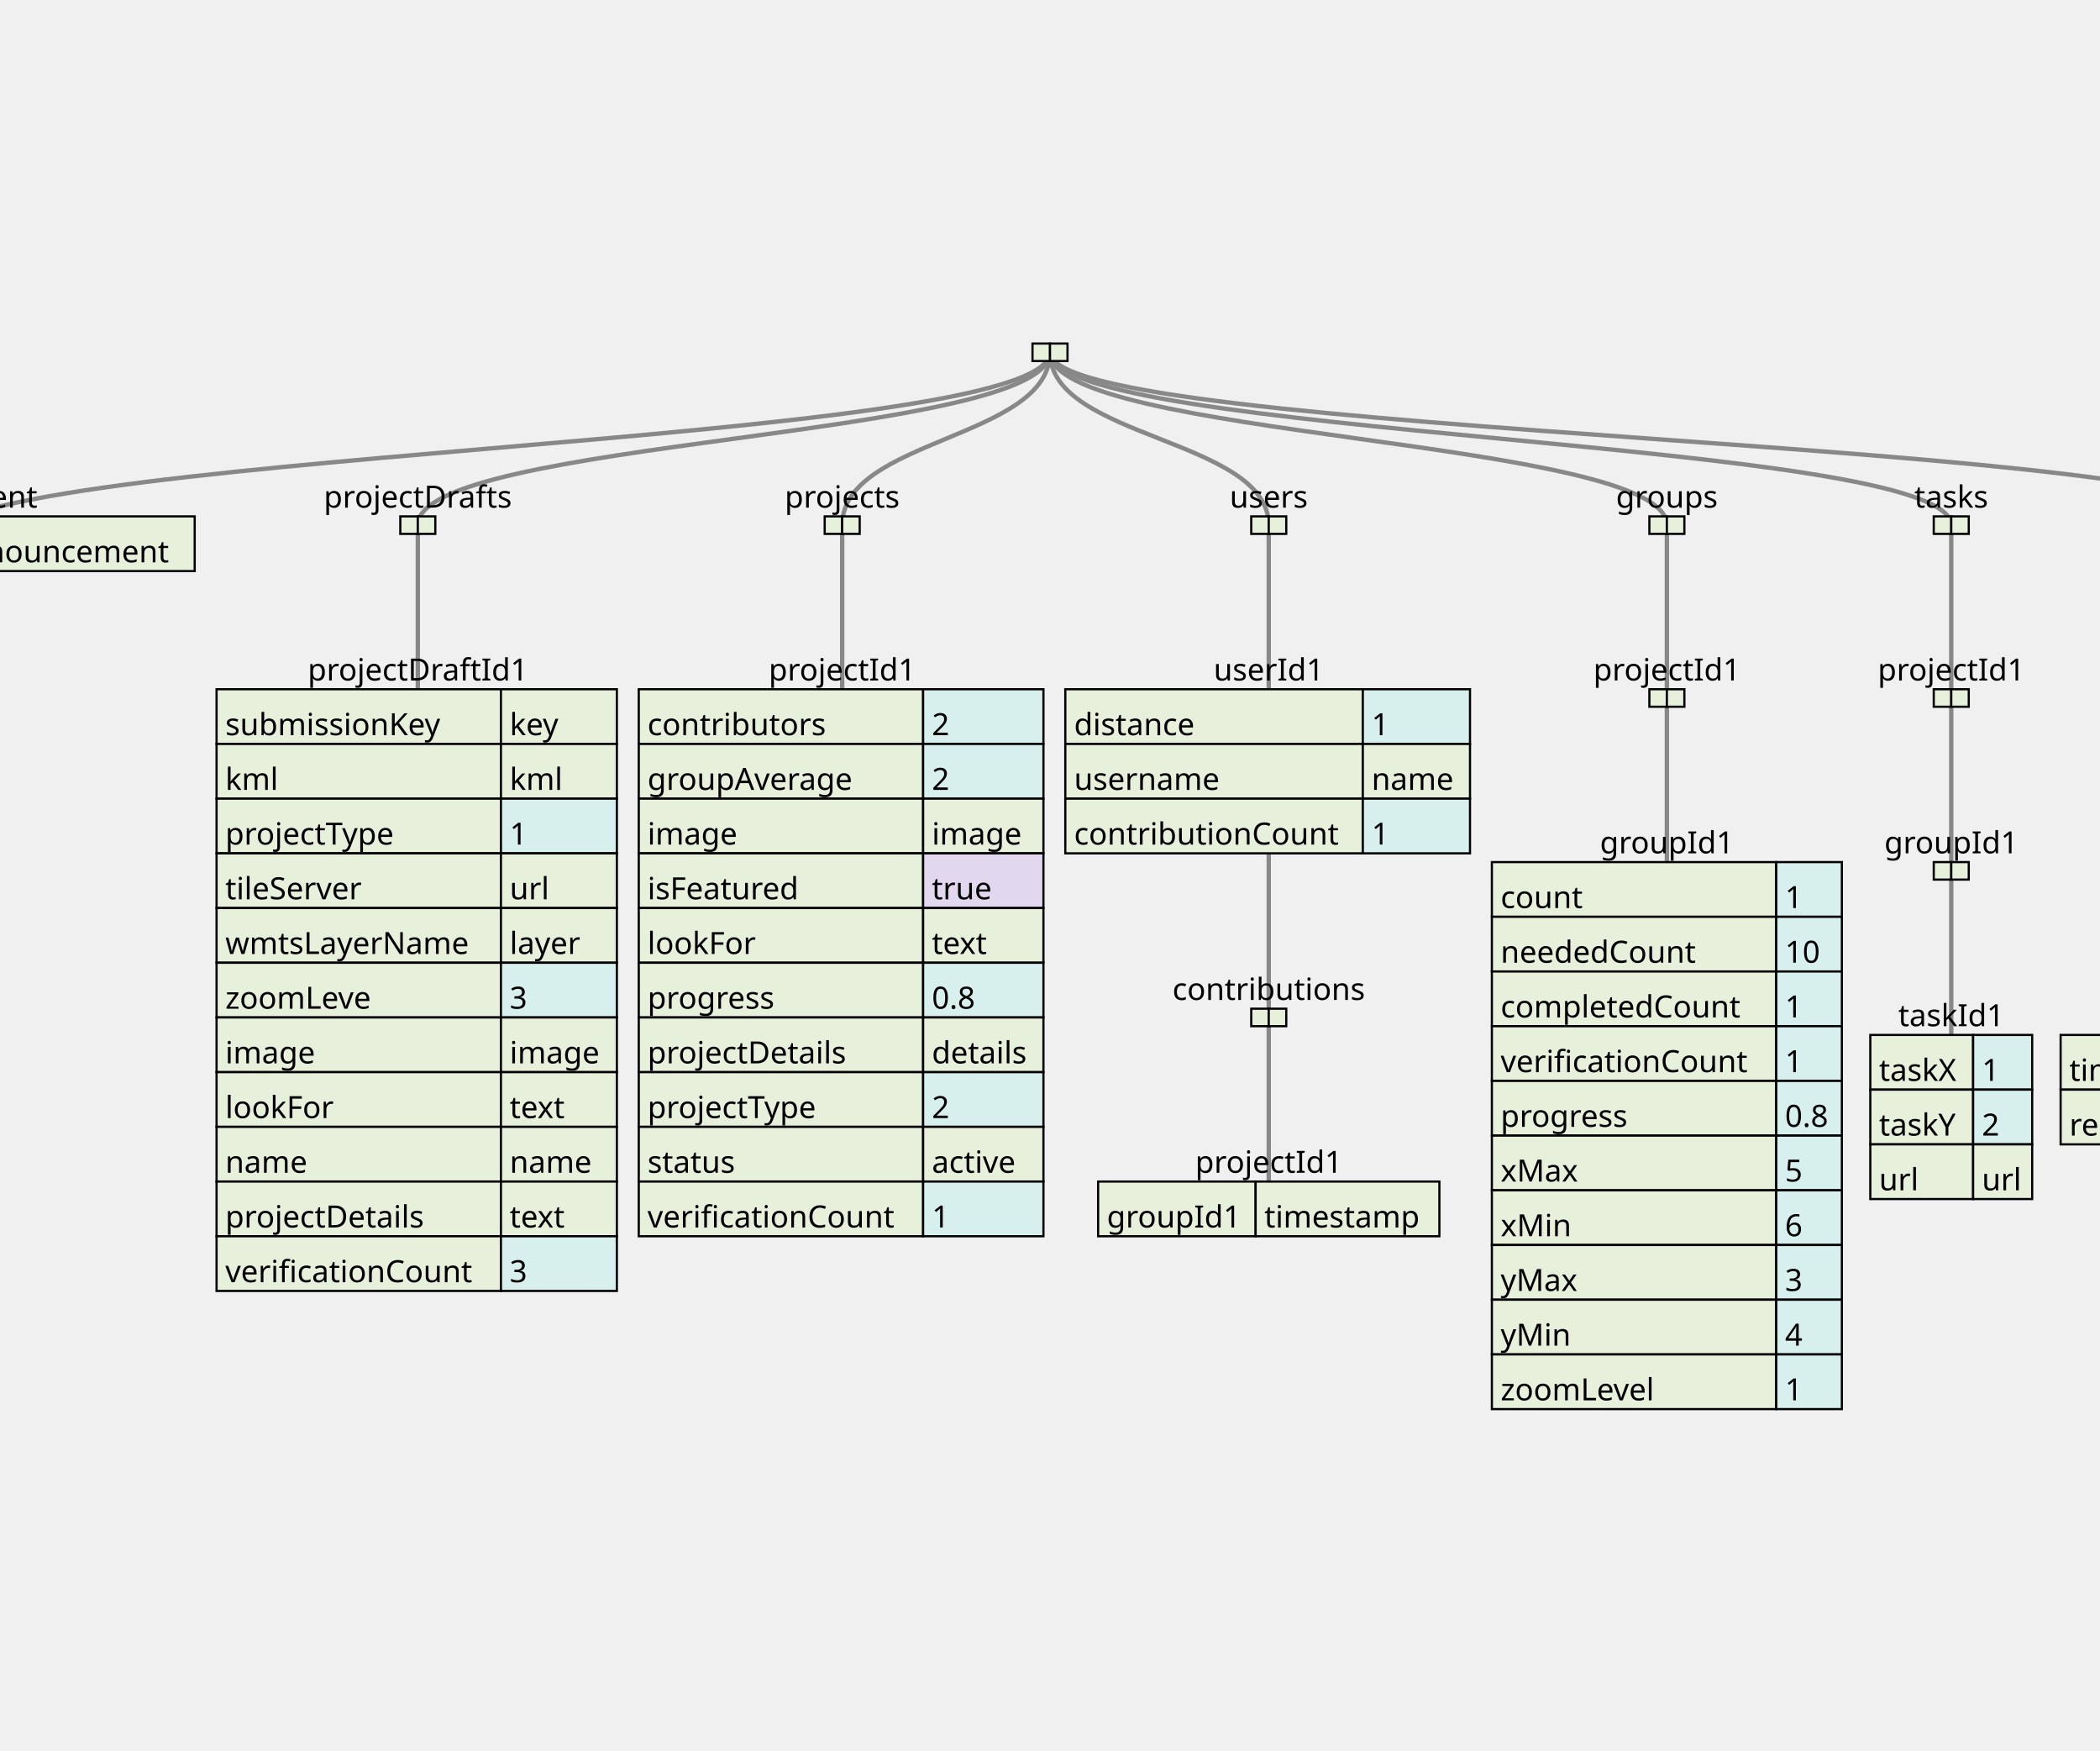
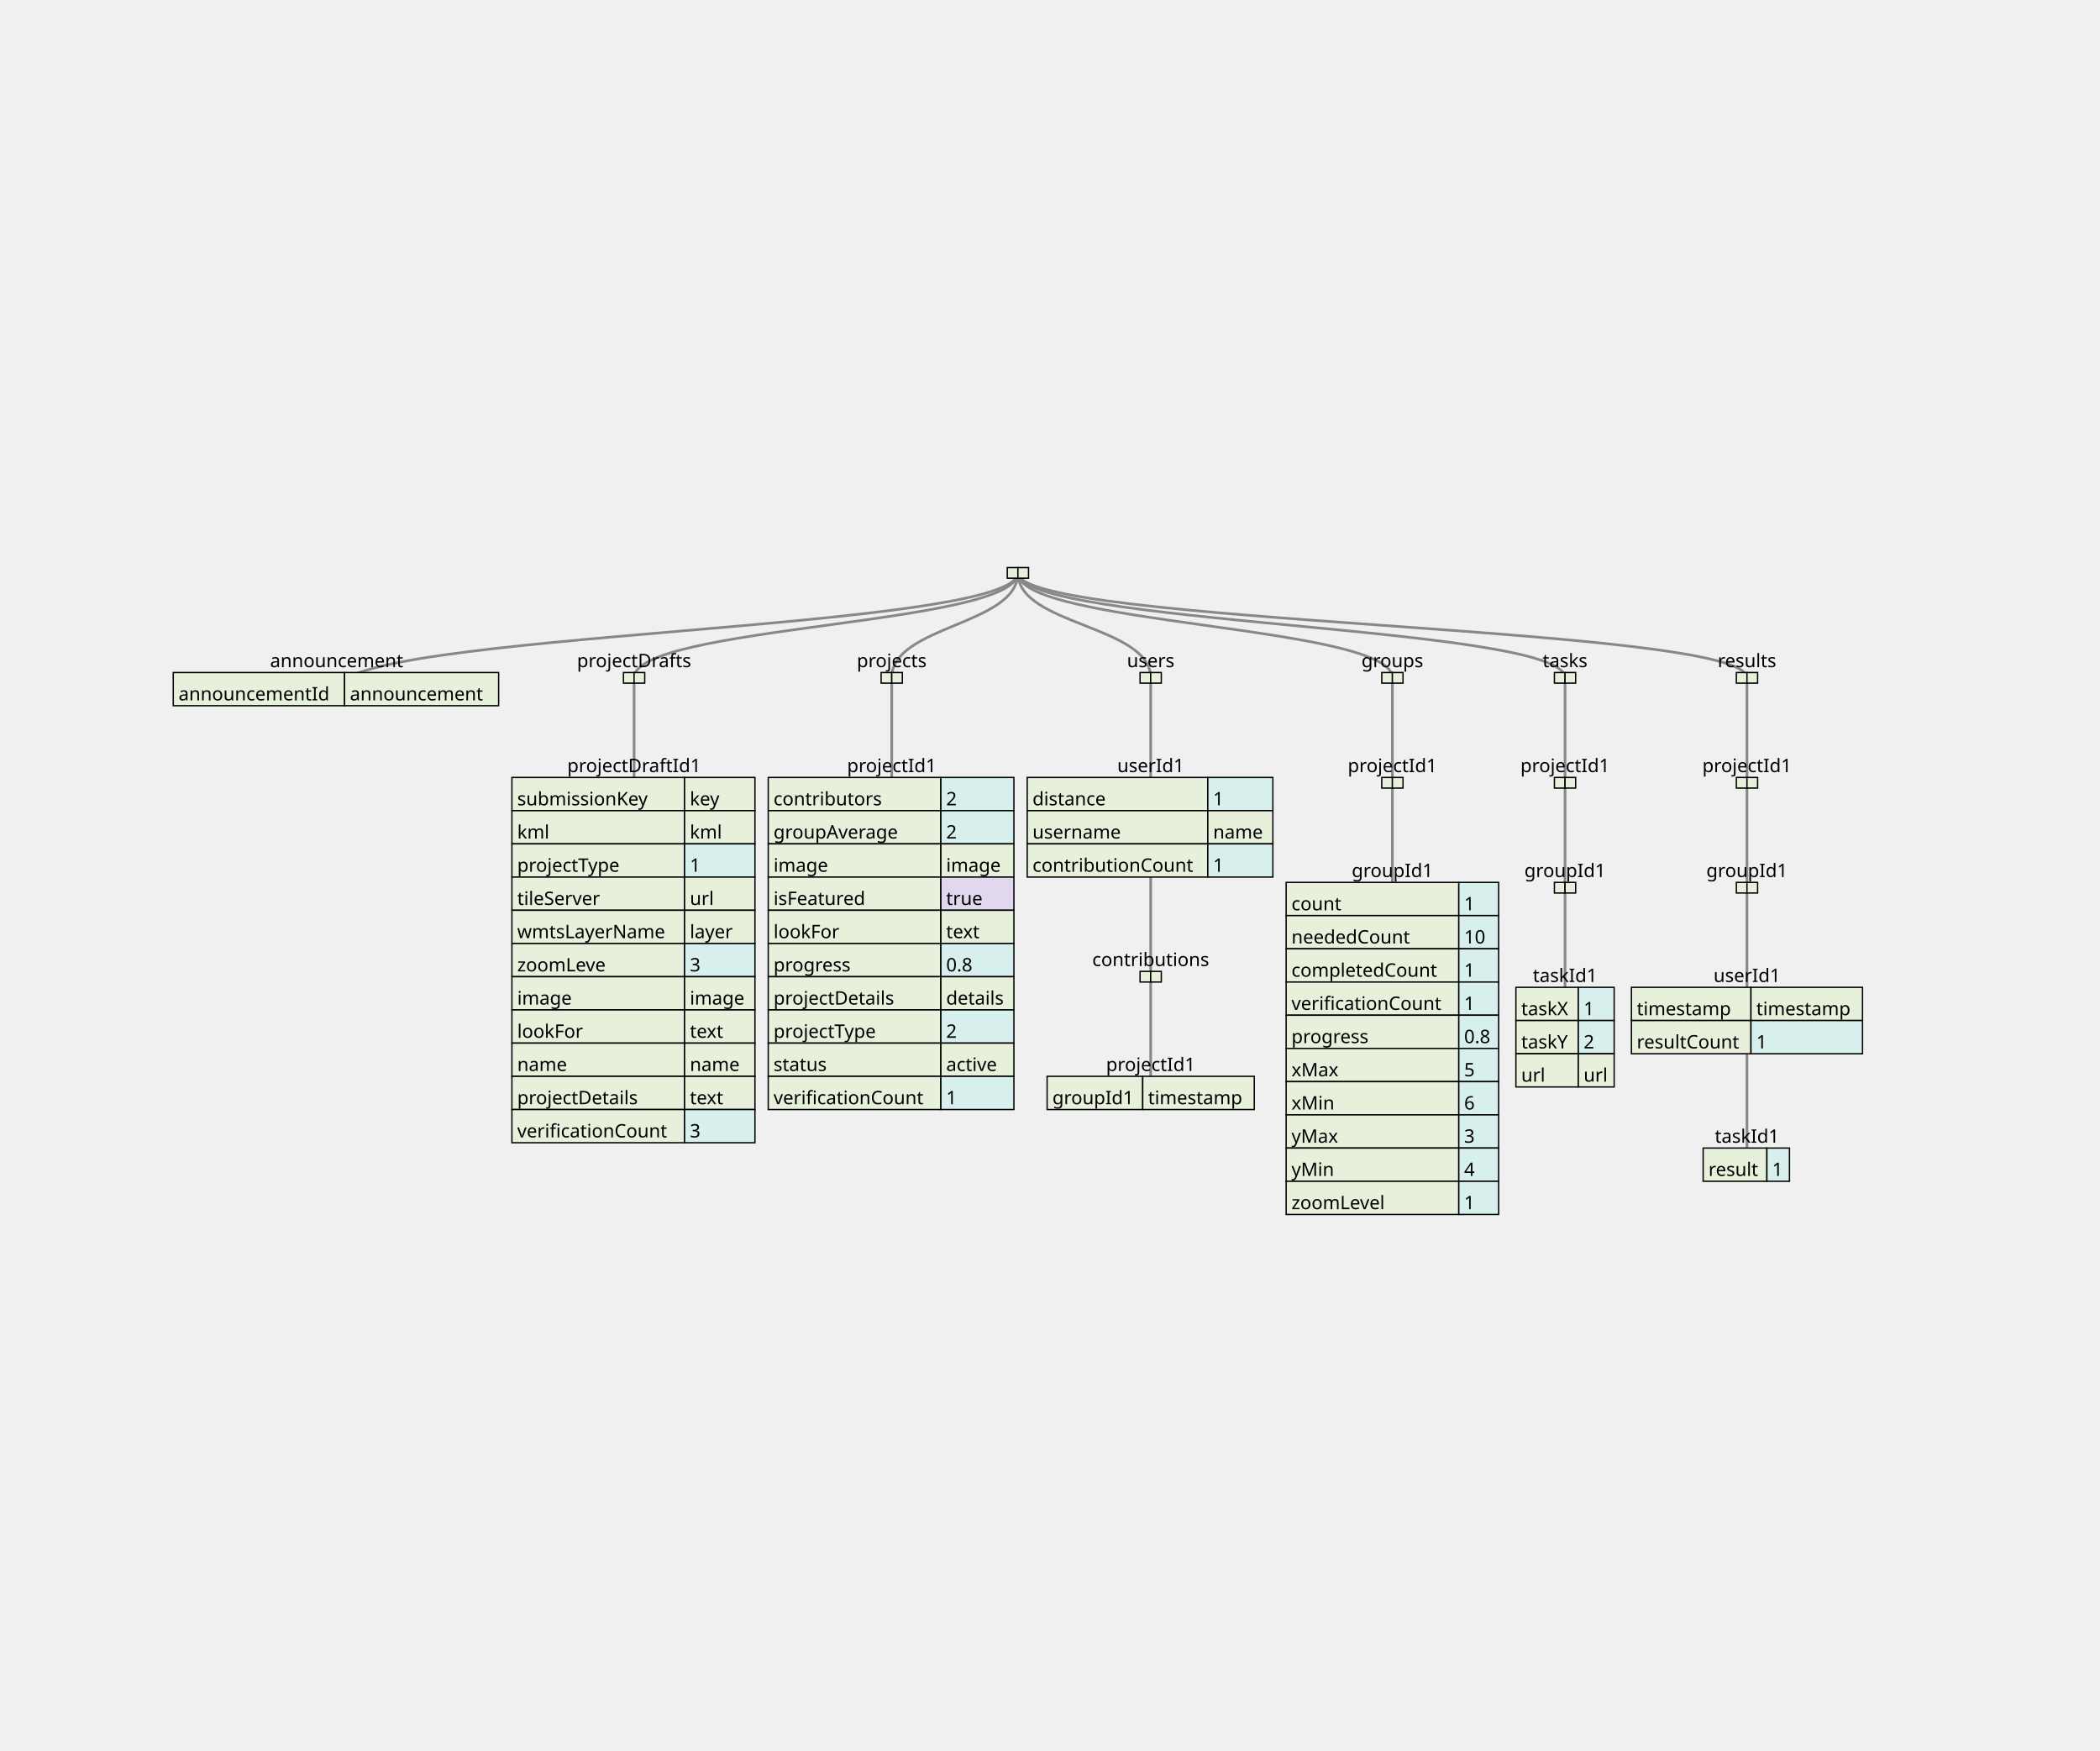
<svg xmlns="http://www.w3.org/2000/svg" class="vtree" width="960" height="800">
  <style>
.vtree-node text { font: 14px sans-serif; }
.vtree-link { fill: none; stroke: #888; stroke-width: 2px; }
.vtree-table { stroke-width: 2px; stroke: steelblue; }
path.vtree-table { fill: white; }
g.vtree-node rect { fill: white; stroke: black; stroke-width: 1px; }
g.vtree-node rect.number-text { fill: #d8f0ed; }
g.vtree-node rect.string-text { fill: #e7f0db; }
g.vtree-node rect.boolean-text { fill: #e1d8f0; }
g.vtree-node rect.null-text { fill: #888; }
</style>
-   <g class="vtree-root">
+   <g class="vtree-root" transform="translate(173.9147,164.0772)scale(0.6070974)">
    <g class="vtree-node" transform="translate(480,157)">
      <g class="vtree-node" transform="translate(-8,0)">
        <path class="vtree-link" d="M8,4C8,43.5 557,43.5 557,83" />
        <path class="vtree-link" d="M8,4C8,43.5 420,43.5 420,83" />
        <path class="vtree-link" d="M8,4C8,43.5 290,43.5 290,83" />
        <path class="vtree-link" d="M8,4C8,43.5 108,43.5 108,83" />
        <path class="vtree-link" d="M8,4C8,43.5 -87,43.5 -87,83" />
        <path class="vtree-link" d="M8,4C8,43.5 -281,43.5 -281,83" />
        <path class="vtree-link" d="M8,4C8,48 -505,48 -505,92" />
        <g class="vtree-node" transform="translate(-628,58)">
          <g transform="translate(0,21)">
            <g transform="translate(0,0)">
              <rect class="string-text" x="0" y="0" width="129" height="25" />
              <text x="4" y="21">announcementId</text>
            </g>
            <g transform="translate(129,0)">
              <rect class="string-text" x="0" y="0" width="116" height="25" />
              <text x="4" y="21">announcement</text>
            </g>
          </g>
          <g>
            <text x="123" y="17" text-anchor="middle">announcement</text>
          </g>
        </g>
        <g class="vtree-node" transform="translate(-332,58)">
          <path class="vtree-link" d="M51,25C51,131.5 51,131.5 51,238" />
          <g class="vtree-node" transform="translate(-41,79)">
            <g transform="translate(0,21)">
              <g transform="translate(0,0)">
                <rect class="string-text" x="0" y="0" width="130" height="25" />
                <text x="4" y="21">submissionKey</text>
              </g>
              <g transform="translate(130,0)">
                <rect class="string-text" x="0" y="0" width="53" height="25" />
                <text x="4" y="21">key</text>
              </g>
              <g transform="translate(0,25)">
                <rect class="string-text" x="0" y="0" width="130" height="25" />
                <text x="4" y="21">kml</text>
              </g>
              <g transform="translate(130,25)">
                <rect class="string-text" x="0" y="0" width="53" height="25" />
                <text x="4" y="21">kml</text>
              </g>
              <g transform="translate(0,50)">
                <rect class="string-text" x="0" y="0" width="130" height="25" />
                <text x="4" y="21">projectType</text>
              </g>
              <g transform="translate(130,50)">
                <rect class="number-text" x="0" y="0" width="53" height="25" />
                <text x="4" y="21">1</text>
              </g>
              <g transform="translate(0,75)">
                <rect class="string-text" x="0" y="0" width="130" height="25" />
                <text x="4" y="21">tileServer</text>
              </g>
              <g transform="translate(130,75)">
                <rect class="string-text" x="0" y="0" width="53" height="25" />
                <text x="4" y="21">url</text>
              </g>
              <g transform="translate(0,100)">
                <rect class="string-text" x="0" y="0" width="130" height="25" />
                <text x="4" y="21">wmtsLayerName</text>
              </g>
              <g transform="translate(130,100)">
                <rect class="string-text" x="0" y="0" width="53" height="25" />
                <text x="4" y="21">layer</text>
              </g>
              <g transform="translate(0,125)">
                <rect class="string-text" x="0" y="0" width="130" height="25" />
                <text x="4" y="21">zoomLeve</text>
              </g>
              <g transform="translate(130,125)">
                <rect class="number-text" x="0" y="0" width="53" height="25" />
                <text x="4" y="21">3</text>
              </g>
              <g transform="translate(0,150)">
                <rect class="string-text" x="0" y="0" width="130" height="25" />
                <text x="4" y="21">image</text>
              </g>
              <g transform="translate(130,150)">
                <rect class="string-text" x="0" y="0" width="53" height="25" />
                <text x="4" y="21">image</text>
              </g>
              <g transform="translate(0,175)">
                <rect class="string-text" x="0" y="0" width="130" height="25" />
                <text x="4" y="21">lookFor</text>
              </g>
              <g transform="translate(130,175)">
                <rect class="string-text" x="0" y="0" width="53" height="25" />
                <text x="4" y="21">text</text>
              </g>
              <g transform="translate(0,200)">
                <rect class="string-text" x="0" y="0" width="130" height="25" />
                <text x="4" y="21">name</text>
              </g>
              <g transform="translate(130,200)">
                <rect class="string-text" x="0" y="0" width="53" height="25" />
                <text x="4" y="21">name</text>
              </g>
              <g transform="translate(0,225)">
                <rect class="string-text" x="0" y="0" width="130" height="25" />
                <text x="4" y="21">projectDetails</text>
              </g>
              <g transform="translate(130,225)">
                <rect class="string-text" x="0" y="0" width="53" height="25" />
                <text x="4" y="21">text</text>
              </g>
              <g transform="translate(0,250)">
                <rect class="string-text" x="0" y="0" width="130" height="25" />
                <text x="4" y="21">verificationCount</text>
              </g>
              <g transform="translate(130,250)">
                <rect class="number-text" x="0" y="0" width="53" height="25" />
                <text x="4" y="21">3</text>
              </g>
            </g>
            <g>
              <text x="92" y="17" text-anchor="middle">projectDraftId1</text>
            </g>
          </g>
          <g transform="translate(43,21)">
            <g transform="translate(0,0)">
              <rect class="string-text" x="0" y="0" width="8" height="8" />
              <text x="4" y="4"> </text>
            </g>
            <g transform="translate(8,0)">
              <rect class="string-text" x="0" y="0" width="8" height="8" />
              <text x="4" y="4"> </text>
            </g>
          </g>
          <g>
            <text x="51" y="17" text-anchor="middle">projectDrafts</text>
          </g>
        </g>
        <g class="vtree-node" transform="translate(-120,58)">
          <path class="vtree-link" d="M33,25C33,125 33,125 33,225" />
          <g class="vtree-node" transform="translate(-60,79)">
            <g transform="translate(0,21)">
              <g transform="translate(0,0)">
                <rect class="string-text" x="0" y="0" width="130" height="25" />
                <text x="4" y="21">contributors</text>
              </g>
              <g transform="translate(130,0)">
                <rect class="number-text" x="0" y="0" width="55" height="25" />
                <text x="4" y="21">2</text>
              </g>
              <g transform="translate(0,25)">
                <rect class="string-text" x="0" y="0" width="130" height="25" />
                <text x="4" y="21">groupAverage</text>
              </g>
              <g transform="translate(130,25)">
                <rect class="number-text" x="0" y="0" width="55" height="25" />
                <text x="4" y="21">2</text>
              </g>
              <g transform="translate(0,50)">
                <rect class="string-text" x="0" y="0" width="130" height="25" />
                <text x="4" y="21">image</text>
              </g>
              <g transform="translate(130,50)">
                <rect class="string-text" x="0" y="0" width="55" height="25" />
                <text x="4" y="21">image</text>
              </g>
              <g transform="translate(0,75)">
                <rect class="string-text" x="0" y="0" width="130" height="25" />
                <text x="4" y="21">isFeatured</text>
              </g>
              <g transform="translate(130,75)">
                <rect class="boolean-text" x="0" y="0" width="55" height="25" />
                <text x="4" y="21">true</text>
              </g>
              <g transform="translate(0,100)">
                <rect class="string-text" x="0" y="0" width="130" height="25" />
                <text x="4" y="21">lookFor</text>
              </g>
              <g transform="translate(130,100)">
                <rect class="string-text" x="0" y="0" width="55" height="25" />
                <text x="4" y="21">text</text>
              </g>
              <g transform="translate(0,125)">
                <rect class="string-text" x="0" y="0" width="130" height="25" />
                <text x="4" y="21">progress</text>
              </g>
              <g transform="translate(130,125)">
                <rect class="number-text" x="0" y="0" width="55" height="25" />
                <text x="4" y="21">0.8</text>
              </g>
              <g transform="translate(0,150)">
                <rect class="string-text" x="0" y="0" width="130" height="25" />
                <text x="4" y="21">projectDetails</text>
              </g>
              <g transform="translate(130,150)">
                <rect class="string-text" x="0" y="0" width="55" height="25" />
                <text x="4" y="21">details</text>
              </g>
              <g transform="translate(0,175)">
                <rect class="string-text" x="0" y="0" width="130" height="25" />
                <text x="4" y="21">projectType</text>
              </g>
              <g transform="translate(130,175)">
                <rect class="number-text" x="0" y="0" width="55" height="25" />
                <text x="4" y="21">2</text>
              </g>
              <g transform="translate(0,200)">
                <rect class="string-text" x="0" y="0" width="130" height="25" />
                <text x="4" y="21">status</text>
              </g>
              <g transform="translate(130,200)">
                <rect class="string-text" x="0" y="0" width="55" height="25" />
                <text x="4" y="21">active</text>
              </g>
              <g transform="translate(0,225)">
                <rect class="string-text" x="0" y="0" width="130" height="25" />
                <text x="4" y="21">verificationCount</text>
              </g>
              <g transform="translate(130,225)">
                <rect class="number-text" x="0" y="0" width="55" height="25" />
                <text x="4" y="21">1</text>
              </g>
            </g>
            <g>
              <text x="93" y="17" text-anchor="middle">projectId1</text>
            </g>
          </g>
          <g transform="translate(25,21)">
            <g transform="translate(0,0)">
              <rect class="string-text" x="0" y="0" width="8" height="8" />
              <text x="4" y="4"> </text>
            </g>
            <g transform="translate(8,0)">
              <rect class="string-text" x="0" y="0" width="8" height="8" />
              <text x="4" y="4"> </text>
            </g>
          </g>
          <g>
            <text x="33" y="17" text-anchor="middle">projects</text>
          </g>
        </g>
        <g class="vtree-node" transform="translate(85,58)">
          <path class="vtree-link" d="M23,25C23,81.5 23,81.5 23,138" />
          <g class="vtree-node" transform="translate(-70,79)">
            <path class="vtree-link" d="M93,59C93,115 93,115 93,171" />
            <g class="vtree-node" transform="translate(42,146)">
              <path class="vtree-link" d="M51,25C51,69 51,69 51,113" />
              <g class="vtree-node" transform="translate(-27,79)">
                <g transform="translate(0,21)">
                  <g transform="translate(0,0)">
                    <rect class="string-text" x="0" y="0" width="72" height="25" />
                    <text x="4" y="21">groupId1</text>
                  </g>
                  <g transform="translate(72,0)">
                    <rect class="string-text" x="0" y="0" width="84" height="25" />
                    <text x="4" y="21">timestamp</text>
                  </g>
                </g>
                <g>
                  <text x="78" y="17" text-anchor="middle">projectId1</text>
                </g>
              </g>
              <g transform="translate(43,21)">
                <g transform="translate(0,0)">
                  <rect class="string-text" x="0" y="0" width="8" height="8" />
                  <text x="4" y="4"> </text>
                </g>
                <g transform="translate(8,0)">
                  <rect class="string-text" x="0" y="0" width="8" height="8" />
                  <text x="4" y="4"> </text>
                </g>
              </g>
              <g>
                <text x="51" y="17" text-anchor="middle">contributions</text>
              </g>
            </g>
            <g transform="translate(0,21)">
              <g transform="translate(0,0)">
                <rect class="string-text" x="0" y="0" width="136" height="25" />
                <text x="4" y="21">distance</text>
              </g>
              <g transform="translate(136,0)">
                <rect class="number-text" x="0" y="0" width="49" height="25" />
                <text x="4" y="21">1</text>
              </g>
              <g transform="translate(0,25)">
                <rect class="string-text" x="0" y="0" width="136" height="25" />
                <text x="4" y="21">username</text>
              </g>
              <g transform="translate(136,25)">
                <rect class="string-text" x="0" y="0" width="49" height="25" />
                <text x="4" y="21">name</text>
              </g>
              <g transform="translate(0,50)">
                <rect class="string-text" x="0" y="0" width="136" height="25" />
                <text x="4" y="21">contributionCount</text>
              </g>
              <g transform="translate(136,50)">
                <rect class="number-text" x="0" y="0" width="49" height="25" />
                <text x="4" y="21">1</text>
              </g>
            </g>
            <g>
              <text x="93" y="17" text-anchor="middle">userId1</text>
            </g>
          </g>
          <g transform="translate(15,21)">
            <g transform="translate(0,0)">
              <rect class="string-text" x="0" y="0" width="8" height="8" />
              <text x="4" y="4"> </text>
            </g>
            <g transform="translate(8,0)">
              <rect class="string-text" x="0" y="0" width="8" height="8" />
              <text x="4" y="4"> </text>
            </g>
          </g>
          <g>
            <text x="23" y="17" text-anchor="middle">users</text>
          </g>
        </g>
        <g class="vtree-node" transform="translate(261,58)">
          <path class="vtree-link" d="M29,25C29,64.5 29,64.5 29,104" />
          <g class="vtree-node" transform="translate(-11,79)">
            <path class="vtree-link" d="M40,25C40,125 40,125 40,225" />
            <g class="vtree-node" transform="translate(-40,79)">
              <g transform="translate(0,21)">
                <g transform="translate(0,0)">
                  <rect class="string-text" x="0" y="0" width="130" height="25" />
                  <text x="4" y="21">count</text>
                </g>
                <g transform="translate(130,0)">
                  <rect class="number-text" x="0" y="0" width="30" height="25" />
                  <text x="4" y="21">1</text>
                </g>
                <g transform="translate(0,25)">
                  <rect class="string-text" x="0" y="0" width="130" height="25" />
                  <text x="4" y="21">neededCount</text>
                </g>
                <g transform="translate(130,25)">
                  <rect class="number-text" x="0" y="0" width="30" height="25" />
                  <text x="4" y="21">10</text>
                </g>
                <g transform="translate(0,50)">
                  <rect class="string-text" x="0" y="0" width="130" height="25" />
                  <text x="4" y="21">completedCount</text>
                </g>
                <g transform="translate(130,50)">
                  <rect class="number-text" x="0" y="0" width="30" height="25" />
                  <text x="4" y="21">1</text>
                </g>
                <g transform="translate(0,75)">
                  <rect class="string-text" x="0" y="0" width="130" height="25" />
                  <text x="4" y="21">verificationCount</text>
                </g>
                <g transform="translate(130,75)">
                  <rect class="number-text" x="0" y="0" width="30" height="25" />
                  <text x="4" y="21">1</text>
                </g>
                <g transform="translate(0,100)">
                  <rect class="string-text" x="0" y="0" width="130" height="25" />
                  <text x="4" y="21">progress</text>
                </g>
                <g transform="translate(130,100)">
                  <rect class="number-text" x="0" y="0" width="30" height="25" />
                  <text x="4" y="21">0.8</text>
                </g>
                <g transform="translate(0,125)">
                  <rect class="string-text" x="0" y="0" width="130" height="25" />
                  <text x="4" y="21">xMax</text>
                </g>
                <g transform="translate(130,125)">
                  <rect class="number-text" x="0" y="0" width="30" height="25" />
                  <text x="4" y="21">5</text>
                </g>
                <g transform="translate(0,150)">
                  <rect class="string-text" x="0" y="0" width="130" height="25" />
                  <text x="4" y="21">xMin</text>
                </g>
                <g transform="translate(130,150)">
                  <rect class="number-text" x="0" y="0" width="30" height="25" />
                  <text x="4" y="21">6</text>
                </g>
                <g transform="translate(0,175)">
                  <rect class="string-text" x="0" y="0" width="130" height="25" />
                  <text x="4" y="21">yMax</text>
                </g>
                <g transform="translate(130,175)">
                  <rect class="number-text" x="0" y="0" width="30" height="25" />
                  <text x="4" y="21">3</text>
                </g>
                <g transform="translate(0,200)">
                  <rect class="string-text" x="0" y="0" width="130" height="25" />
                  <text x="4" y="21">yMin</text>
                </g>
                <g transform="translate(130,200)">
                  <rect class="number-text" x="0" y="0" width="30" height="25" />
                  <text x="4" y="21">4</text>
                </g>
                <g transform="translate(0,225)">
                  <rect class="string-text" x="0" y="0" width="130" height="25" />
                  <text x="4" y="21">zoomLevel</text>
                </g>
                <g transform="translate(130,225)">
                  <rect class="number-text" x="0" y="0" width="30" height="25" />
                  <text x="4" y="21">1</text>
                </g>
              </g>
              <g>
                <text x="80" y="17" text-anchor="middle">groupId1</text>
              </g>
            </g>
            <g transform="translate(32,21)">
              <g transform="translate(0,0)">
                <rect class="string-text" x="0" y="0" width="8" height="8" />
                <text x="4" y="4"> </text>
              </g>
              <g transform="translate(8,0)">
                <rect class="string-text" x="0" y="0" width="8" height="8" />
                <text x="4" y="4"> </text>
              </g>
            </g>
            <g>
              <text x="40" y="17" text-anchor="middle">projectId1</text>
            </g>
          </g>
          <g transform="translate(21,21)">
            <g transform="translate(0,0)">
              <rect class="string-text" x="0" y="0" width="8" height="8" />
              <text x="4" y="4"> </text>
            </g>
            <g transform="translate(8,0)">
              <rect class="string-text" x="0" y="0" width="8" height="8" />
              <text x="4" y="4"> </text>
            </g>
          </g>
          <g>
            <text x="29" y="17" text-anchor="middle">groups</text>
          </g>
        </g>
        <g class="vtree-node" transform="translate(398,58)">
          <path class="vtree-link" d="M22,25C22,64.5 22,64.5 22,104" />
          <g class="vtree-node" transform="translate(-18,79)">
            <path class="vtree-link" d="M40,25C40,64.5 40,64.5 40,104" />
            <g class="vtree-node" transform="translate(4,79)">
              <path class="vtree-link" d="M36,25C36,81.5 36,81.5 36,138" />
              <g class="vtree-node" transform="translate(-1,79)">
                <g transform="translate(0,21)">
                  <g transform="translate(0,0)">
                    <rect class="string-text" x="0" y="0" width="47" height="25" />
                    <text x="4" y="21">taskX</text>
                  </g>
                  <g transform="translate(47,0)">
                    <rect class="number-text" x="0" y="0" width="27" height="25" />
                    <text x="4" y="21">1</text>
                  </g>
                  <g transform="translate(0,25)">
                    <rect class="string-text" x="0" y="0" width="47" height="25" />
                    <text x="4" y="21">taskY</text>
                  </g>
                  <g transform="translate(47,25)">
                    <rect class="number-text" x="0" y="0" width="27" height="25" />
                    <text x="4" y="21">2</text>
                  </g>
                  <g transform="translate(0,50)">
                    <rect class="string-text" x="0" y="0" width="47" height="25" />
                    <text x="4" y="21">url</text>
                  </g>
                  <g transform="translate(47,50)">
                    <rect class="string-text" x="0" y="0" width="27" height="25" />
                    <text x="4" y="21">url</text>
                  </g>
                </g>
                <g>
                  <text x="37" y="17" text-anchor="middle">taskId1</text>
                </g>
              </g>
              <g transform="translate(28,21)">
                <g transform="translate(0,0)">
                  <rect class="string-text" x="0" y="0" width="8" height="8" />
                  <text x="4" y="4"> </text>
                </g>
                <g transform="translate(8,0)">
                  <rect class="string-text" x="0" y="0" width="8" height="8" />
                  <text x="4" y="4"> </text>
                </g>
              </g>
              <g>
                <text x="36" y="17" text-anchor="middle">groupId1</text>
              </g>
            </g>
            <g transform="translate(32,21)">
              <g transform="translate(0,0)">
                <rect class="string-text" x="0" y="0" width="8" height="8" />
                <text x="4" y="4"> </text>
              </g>
              <g transform="translate(8,0)">
                <rect class="string-text" x="0" y="0" width="8" height="8" />
                <text x="4" y="4"> </text>
              </g>
            </g>
            <g>
              <text x="40" y="17" text-anchor="middle">projectId1</text>
            </g>
          </g>
          <g transform="translate(14,21)">
            <g transform="translate(0,0)">
              <rect class="string-text" x="0" y="0" width="8" height="8" />
              <text x="4" y="4"> </text>
            </g>
            <g transform="translate(8,0)">
              <rect class="string-text" x="0" y="0" width="8" height="8" />
              <text x="4" y="4"> </text>
            </g>
          </g>
          <g>
            <text x="22" y="17" text-anchor="middle">tasks</text>
          </g>
        </g>
        <g class="vtree-node" transform="translate(529,58)">
          <path class="vtree-link" d="M28,25C28,64.5 28,64.5 28,104" />
          <g class="vtree-node" transform="translate(-12,79)">
            <path class="vtree-link" d="M40,25C40,64.5 40,64.5 40,104" />
            <g class="vtree-node" transform="translate(4,79)">
              <path class="vtree-link" d="M36,25C36,75 36,75 36,125" />
              <g class="vtree-node" transform="translate(-51,79)">
                <path class="vtree-link" d="M87,46C87,100.5 87,100.5 87,155" />
                <g class="vtree-node" transform="translate(54,121)">
                  <g transform="translate(0,21)">
                    <g transform="translate(0,0)">
                      <rect class="string-text" x="0" y="0" width="48" height="25" />
                      <text x="4" y="21">result</text>
                    </g>
                    <g transform="translate(48,0)">
                      <rect class="number-text" x="0" y="0" width="17" height="25" />
                      <text x="4" y="21">1</text>
                    </g>
                  </g>
                  <g>
                    <text x="33" y="17" text-anchor="middle">taskId1</text>
                  </g>
                </g>
                <g transform="translate(0,21)">
                  <g transform="translate(0,0)">
                    <rect class="string-text" x="0" y="0" width="90" height="25" />
                    <text x="4" y="21">timestamp</text>
                  </g>
                  <g transform="translate(90,0)">
                    <rect class="string-text" x="0" y="0" width="84" height="25" />
                    <text x="4" y="21">timestamp</text>
                  </g>
                  <g transform="translate(0,25)">
                    <rect class="string-text" x="0" y="0" width="90" height="25" />
                    <text x="4" y="21">resultCount</text>
                  </g>
                  <g transform="translate(90,25)">
                    <rect class="number-text" x="0" y="0" width="84" height="25" />
                    <text x="4" y="21">1</text>
                  </g>
                </g>
                <g>
                  <text x="87" y="17" text-anchor="middle">userId1</text>
                </g>
              </g>
              <g transform="translate(28,21)">
                <g transform="translate(0,0)">
                  <rect class="string-text" x="0" y="0" width="8" height="8" />
                  <text x="4" y="4"> </text>
                </g>
                <g transform="translate(8,0)">
                  <rect class="string-text" x="0" y="0" width="8" height="8" />
                  <text x="4" y="4"> </text>
                </g>
              </g>
              <g>
                <text x="36" y="17" text-anchor="middle">groupId1</text>
              </g>
            </g>
            <g transform="translate(32,21)">
              <g transform="translate(0,0)">
                <rect class="string-text" x="0" y="0" width="8" height="8" />
                <text x="4" y="4"> </text>
              </g>
              <g transform="translate(8,0)">
                <rect class="string-text" x="0" y="0" width="8" height="8" />
                <text x="4" y="4"> </text>
              </g>
            </g>
            <g>
              <text x="40" y="17" text-anchor="middle">projectId1</text>
            </g>
          </g>
          <g transform="translate(20,21)">
            <g transform="translate(0,0)">
              <rect class="string-text" x="0" y="0" width="8" height="8" />
              <text x="4" y="4"> </text>
            </g>
            <g transform="translate(8,0)">
              <rect class="string-text" x="0" y="0" width="8" height="8" />
              <text x="4" y="4"> </text>
            </g>
          </g>
          <g>
            <text x="28" y="17" text-anchor="middle">results</text>
          </g>
        </g>
        <g transform="translate(0,0)">
          <rect class="string-text" x="0" y="0" width="8" height="8" />
          <text x="4" y="4"> </text>
        </g>
        <g transform="translate(8,0)">
          <rect class="string-text" x="0" y="0" width="8" height="8" />
          <text x="4" y="4"> </text>
        </g>
      </g>
    </g>
  </g>
</svg>
